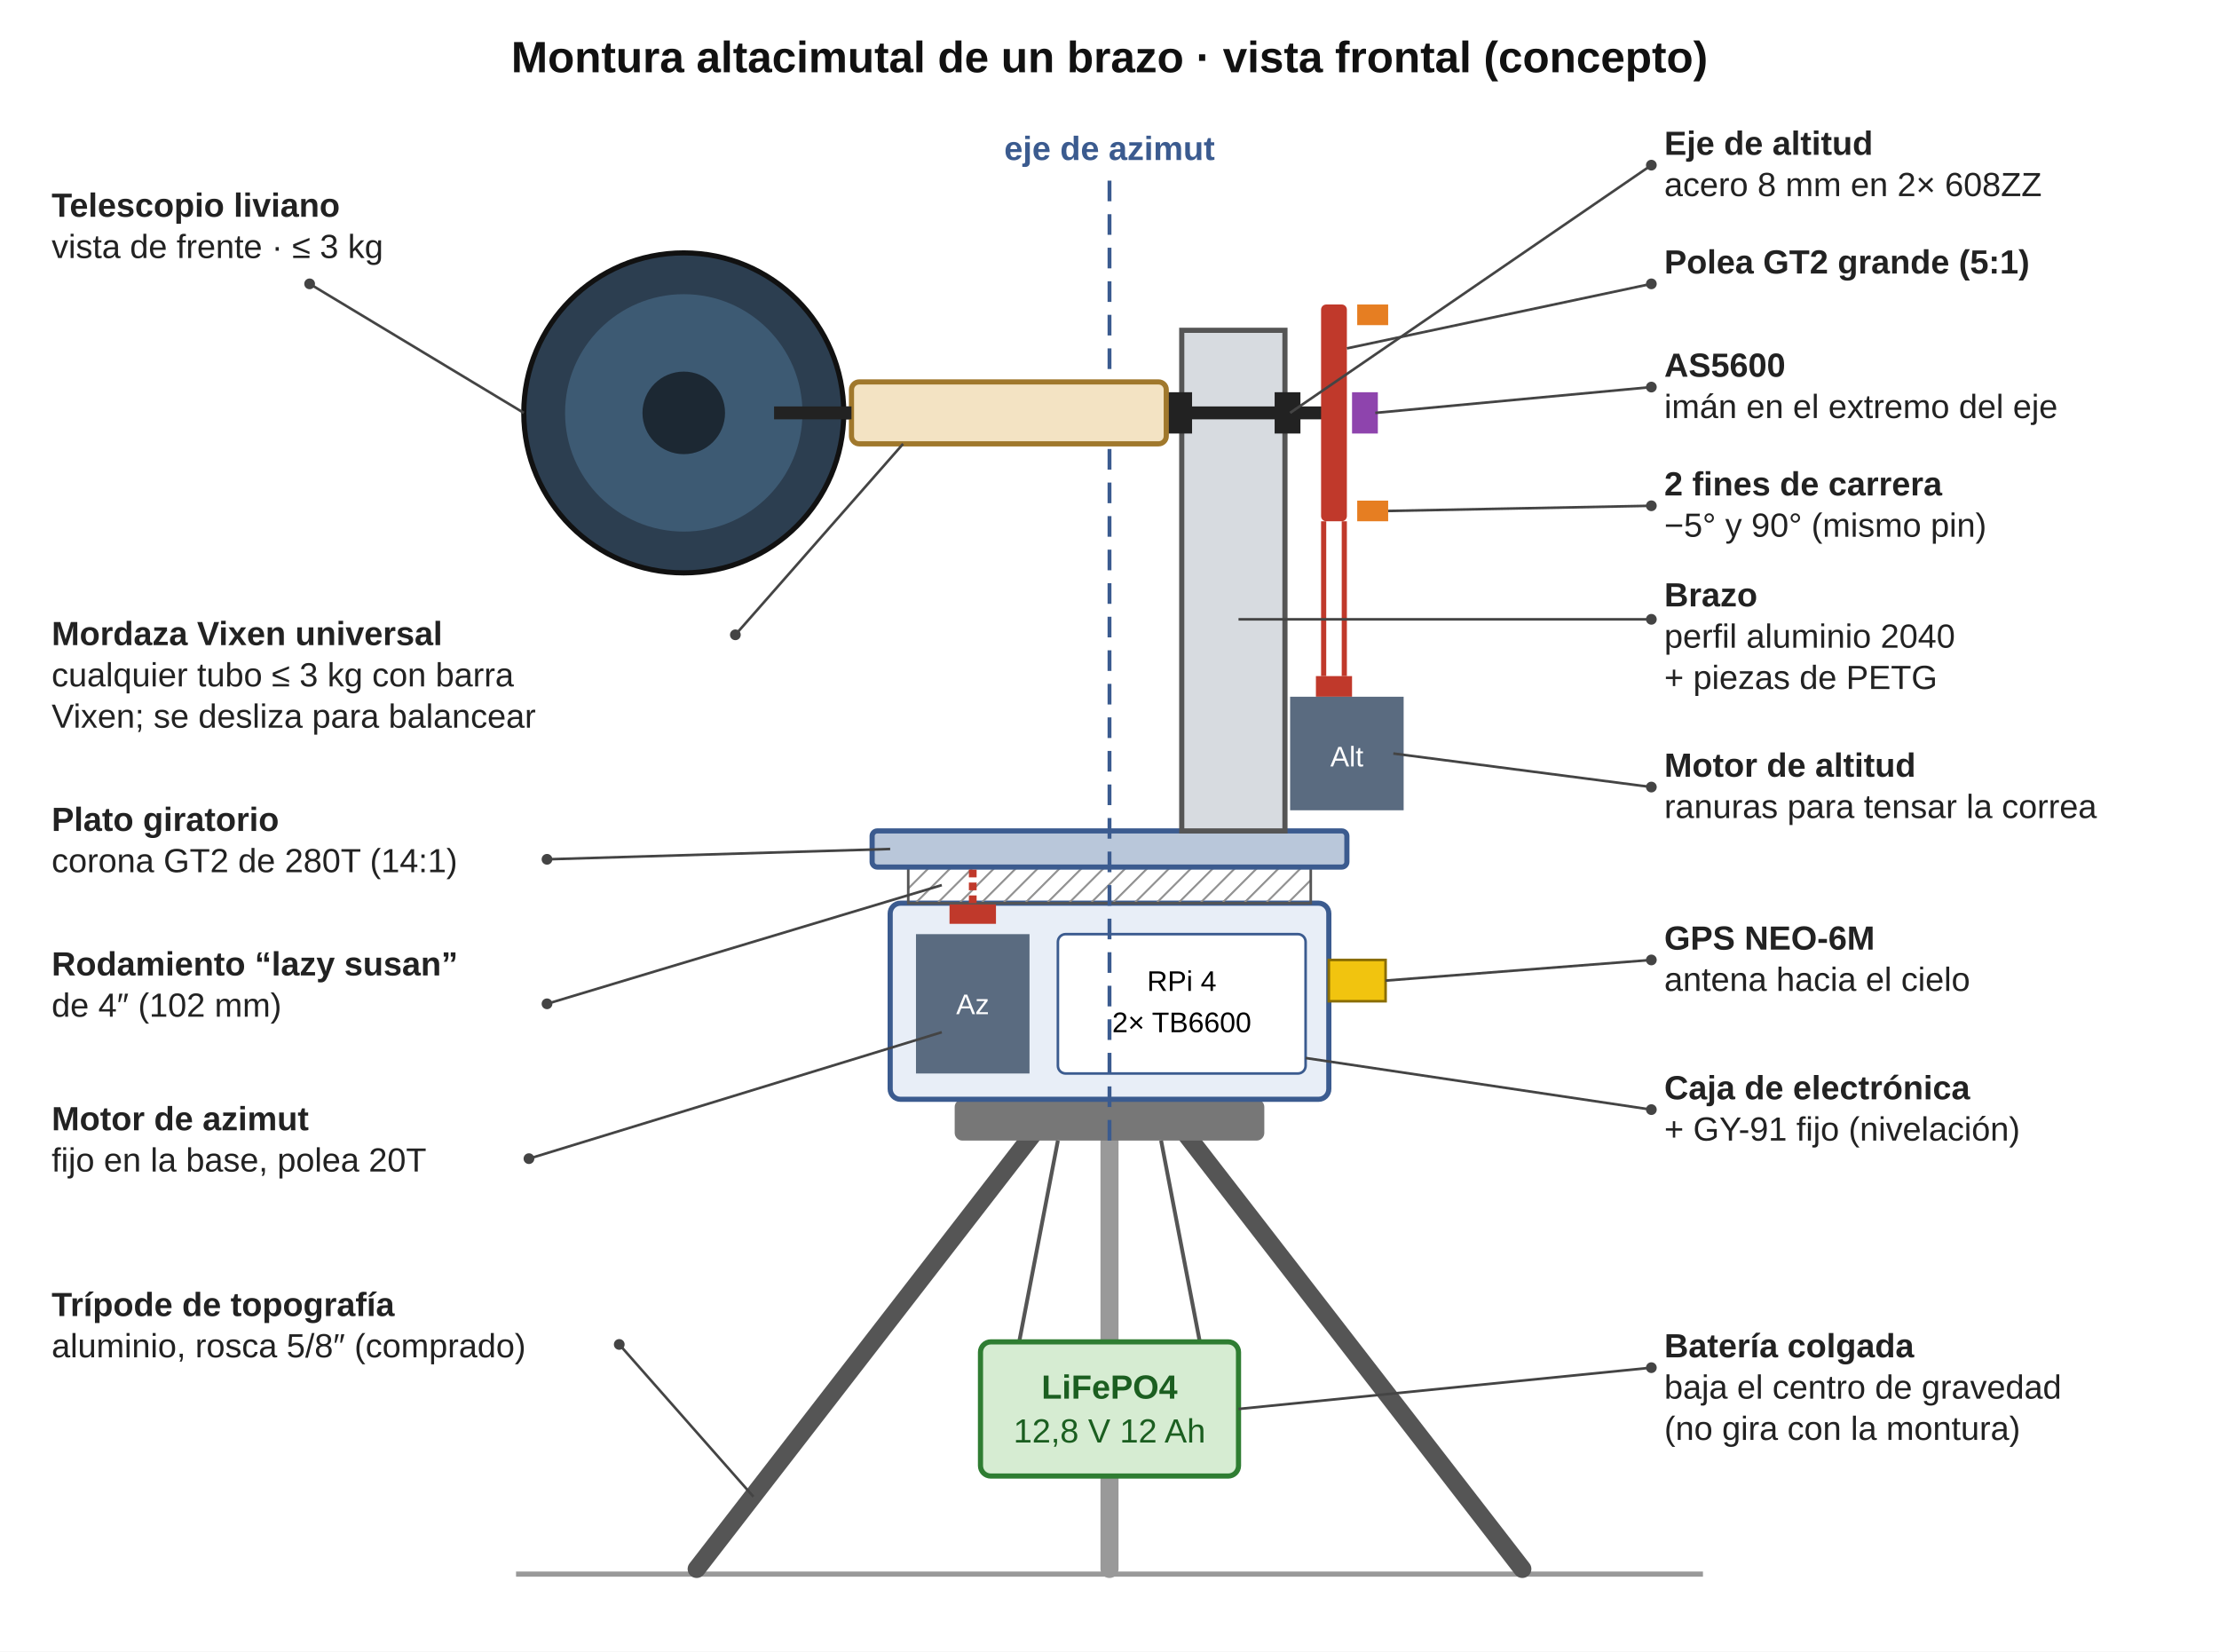
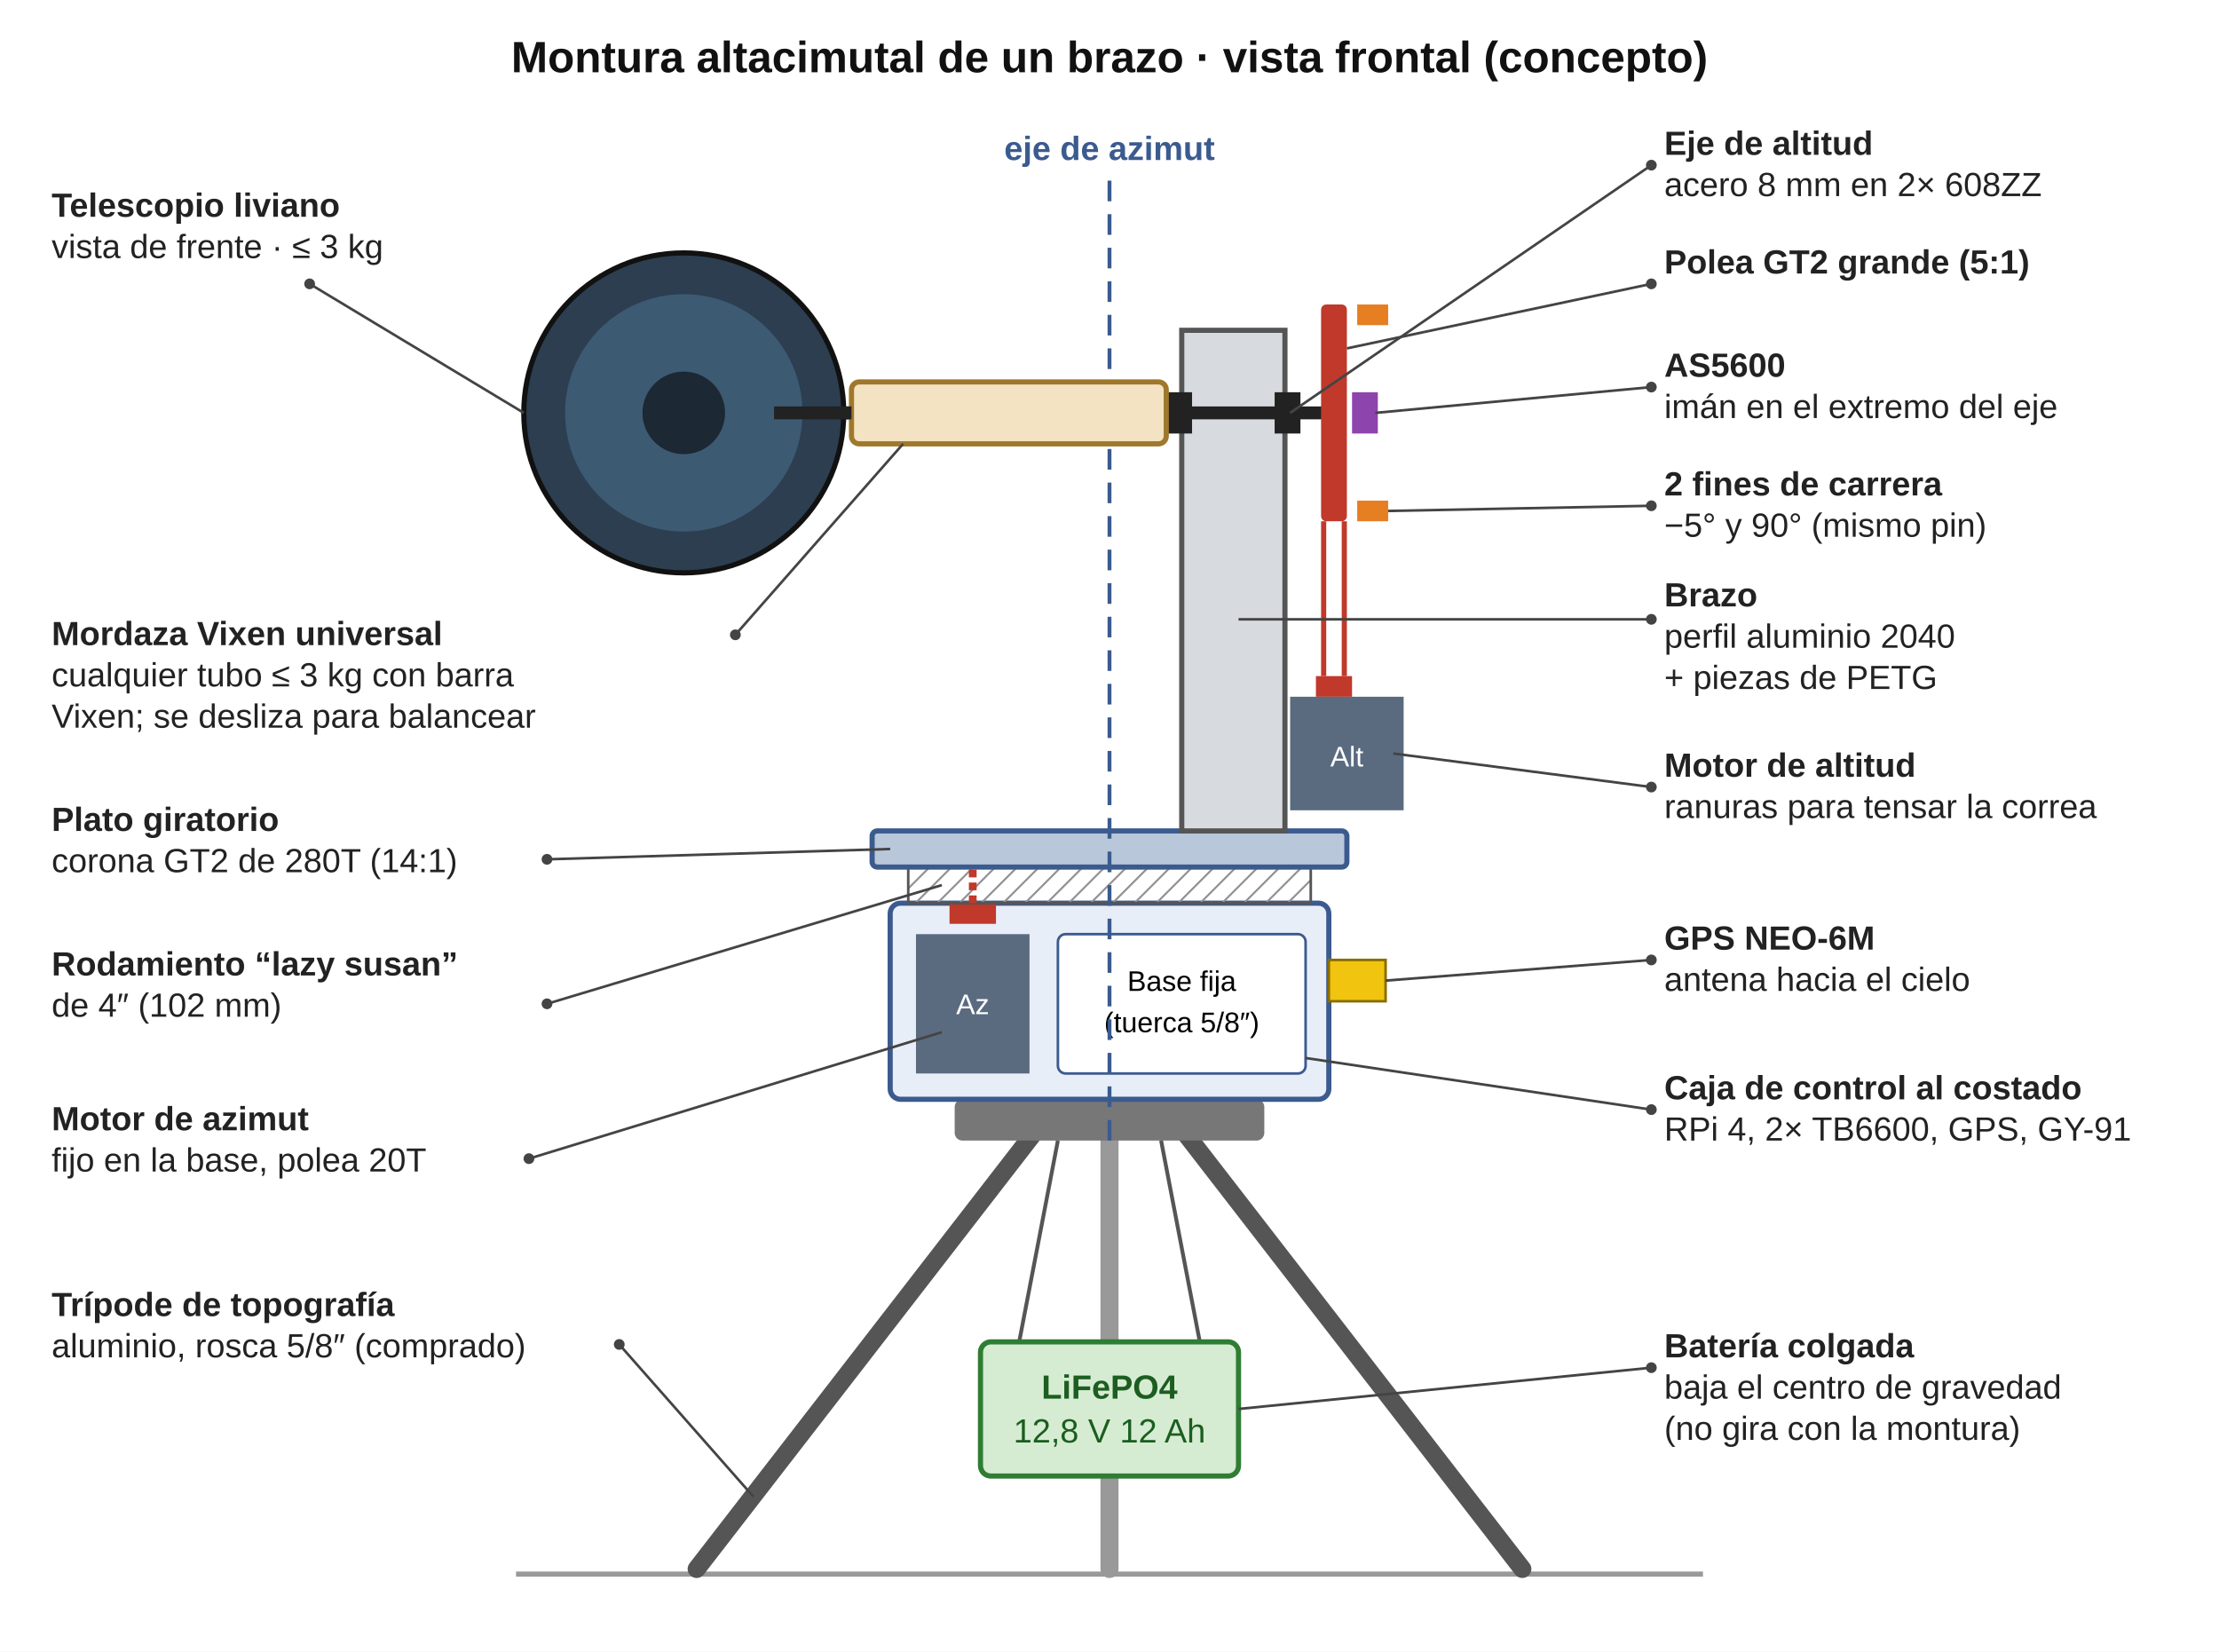
<svg xmlns="http://www.w3.org/2000/svg" viewBox="0 0 860 640" font-family="Arial, Helvetica, sans-serif" font-size="13">
  <rect width="860" height="640" fill="#ffffff" />
  <text x="430" y="28" text-anchor="middle" font-size="17" font-weight="bold" fill="#111">Montura altacimutal de un brazo · vista frontal (concepto)</text>
  <defs>
    <pattern id="rayado" width="6" height="6" patternUnits="userSpaceOnUse" patternTransform="rotate(45)">
      <line x1="0" y1="0" x2="0" y2="6" stroke="#888" stroke-width="1.5" />
    </pattern>
    <marker id="pt" viewBox="0 0 6 6" refX="3" refY="3" markerWidth="5" markerHeight="5">
      <circle cx="3" cy="3" r="2.5" fill="#444" />
    </marker>
  </defs>
  <line x1="200" y1="610" x2="660" y2="610" stroke="#999" stroke-width="2" />
  <g stroke="#555" stroke-width="7" stroke-linecap="round">
    <line x1="400" y1="440" x2="270" y2="608" />
    <line x1="460" y1="440" x2="590" y2="608" />
  </g>
  <line x1="430" y1="440" x2="430" y2="608" stroke="#999" stroke-width="7" stroke-linecap="round" />
  <rect x="370" y="426" width="120" height="16" rx="3" fill="#777" />
  <line x1="410" y1="442" x2="395" y2="520" stroke="#555" stroke-width="1.5" />
  <line x1="450" y1="442" x2="465" y2="520" stroke="#555" stroke-width="1.5" />
  <rect x="380" y="520" width="100" height="52" rx="4" fill="#d6ecd2" stroke="#2f7d32" stroke-width="2" />
  <text x="430" y="542" text-anchor="middle" font-weight="bold" fill="#1b5e20">LiFePO4</text>
  <text x="430" y="559" text-anchor="middle" fill="#1b5e20">12,8 V 12 Ah</text>
  <rect x="345" y="350" width="170" height="76" rx="4" fill="#e8eef7" stroke="#3b5b8f" stroke-width="2" />
  <rect x="355" y="362" width="44" height="54" fill="#5a6b80" />
  <text x="377" y="393" text-anchor="middle" fill="#fff" font-size="11">Az</text>
  <rect x="368" y="350" width="18" height="8" fill="#c0392b" />
  <rect x="410" y="362" width="96" height="54" rx="3" fill="#ffffff" stroke="#3b5b8f" />
-   <text x="458" y="384" text-anchor="middle" font-size="11">RPi 4</text>
-   <text x="458" y="400" text-anchor="middle" font-size="11">2× TB6600</text>
+   <text x="458" y="384" text-anchor="middle" font-size="11">Base fija</text>
+   <text x="458" y="400" text-anchor="middle" font-size="11">(tuerca 5/8″)</text>
  <rect x="515" y="372" width="22" height="16" fill="#f1c40f" stroke="#8a6d00" />
  <rect x="352" y="336" width="156" height="14" fill="url(#rayado)" stroke="#555" />
  <rect x="338" y="322" width="184" height="14" rx="2" fill="#b9c7da" stroke="#3b5b8f" stroke-width="2" />
  <line x1="377" y1="350" x2="377" y2="336" stroke="#c0392b" stroke-width="3" stroke-dasharray="3 2" />
  <line x1="430" y1="70" x2="430" y2="445" stroke="#3b5b8f" stroke-width="1.5" stroke-dasharray="8 5" />
  <text x="430" y="62" text-anchor="middle" fill="#3b5b8f" font-weight="bold">eje de azimut</text>
  <rect x="458" y="128" width="40" height="194" fill="#d7dbe0" stroke="#555" stroke-width="2" />
  <line x1="300" y1="160" x2="520" y2="160" stroke="#222" stroke-width="5" />
  <rect x="452" y="152" width="10" height="16" fill="#222" />
  <rect x="494" y="152" width="10" height="16" fill="#222" />
  <rect x="512" y="118" width="10" height="84" rx="2" fill="#c0392b" />
  <line x1="513" y1="202" x2="513" y2="262" stroke="#c0392b" stroke-width="2" />
  <line x1="521" y1="202" x2="521" y2="262" stroke="#c0392b" stroke-width="2" />
  <rect x="510" y="262" width="14" height="8" fill="#c0392b" />
  <rect x="500" y="270" width="44" height="44" fill="#5a6b80" />
  <text x="522" y="297" text-anchor="middle" fill="#fff" font-size="11">Alt</text>
  <rect x="524" y="152" width="10" height="16" fill="#8e44ad" />
  <rect x="526" y="118" width="12" height="8" fill="#e67e22" />
  <rect x="526" y="194" width="12" height="8" fill="#e67e22" />
  <rect x="330" y="148" width="122" height="24" rx="3" fill="#f3e3c3" stroke="#a0782c" stroke-width="2" />
  <circle cx="265" cy="160" r="62" fill="#2c3e50" stroke="#111" stroke-width="2" />
  <circle cx="265" cy="160" r="46" fill="#3d5a73" />
  <circle cx="265" cy="160" r="16" fill="#1c2833" />
  <line x1="300" y1="160" x2="330" y2="160" stroke="#222" stroke-width="5" />
  <g fill="#222">
    <line x1="203" y1="160" x2="120" y2="110" stroke="#444" marker-end="url(#pt)" />
    <text x="20" y="84" font-weight="bold">Telescopio liviano</text>
    <text x="20" y="100">vista de frente · ≤ 3 kg</text>
    <line x1="350" y1="172" x2="285" y2="246" stroke="#444" marker-end="url(#pt)" />
    <text x="20" y="250" font-weight="bold">Mordaza Vixen universal</text>
    <text x="20" y="266">cualquier tubo ≤ 3 kg con barra</text>
    <text x="20" y="282">Vixen; se desliza para balancear</text>
    <line x1="345" y1="329" x2="212" y2="333" stroke="#444" marker-end="url(#pt)" />
    <text x="20" y="322" font-weight="bold">Plato giratorio</text>
    <text x="20" y="338">corona GT2 de 280T (14:1)</text>
    <line x1="365" y1="343" x2="212" y2="389" stroke="#444" marker-end="url(#pt)" />
    <text x="20" y="378" font-weight="bold">Rodamiento “lazy susan”</text>
    <text x="20" y="394">de 4″ (102 mm)</text>
    <line x1="365" y1="400" x2="205" y2="449" stroke="#444" marker-end="url(#pt)" />
    <text x="20" y="438" font-weight="bold">Motor de azimut</text>
    <text x="20" y="454">fijo en la base, polea 20T</text>
    <line x1="292" y1="580" x2="240" y2="521" stroke="#444" marker-end="url(#pt)" />
    <text x="20" y="510" font-weight="bold">Trípode de topografía</text>
    <text x="20" y="526">aluminio, rosca 5/8″ (comprado)</text>
    <line x1="480" y1="240" x2="640" y2="240" stroke="#444" marker-end="url(#pt)" />
    <text x="645" y="235" font-weight="bold">Brazo</text>
    <text x="645" y="251">perfil aluminio 2040</text>
    <text x="645" y="267">+ piezas de PETG</text>
    <line x1="500" y1="160" x2="640" y2="64" stroke="#444" marker-end="url(#pt)" />
    <text x="645" y="60" font-weight="bold">Eje de altitud</text>
    <text x="645" y="76">acero 8 mm en 2× 608ZZ</text>
    <line x1="522" y1="135" x2="640" y2="110" stroke="#444" marker-end="url(#pt)" />
    <text x="645" y="106" font-weight="bold">Polea GT2 grande (5:1)</text>
    <line x1="533" y1="160" x2="640" y2="150" stroke="#444" marker-end="url(#pt)" />
    <text x="645" y="146" font-weight="bold">AS5600</text>
    <text x="645" y="162">imán en el extremo del eje</text>
    <line x1="538" y1="198" x2="640" y2="196" stroke="#444" marker-end="url(#pt)" />
    <text x="645" y="192" font-weight="bold">2 fines de carrera</text>
    <text x="645" y="208">−5° y 90° (mismo pin)</text>
    <line x1="540" y1="292" x2="640" y2="305" stroke="#444" marker-end="url(#pt)" />
    <text x="645" y="301" font-weight="bold">Motor de altitud</text>
    <text x="645" y="317">ranuras para tensar la correa</text>
    <line x1="537" y1="380" x2="640" y2="372" stroke="#444" marker-end="url(#pt)" />
    <text x="645" y="368" font-weight="bold">GPS NEO-6M</text>
    <text x="645" y="384">antena hacia el cielo</text>
    <line x1="506" y1="410" x2="640" y2="430" stroke="#444" marker-end="url(#pt)" />
-     <text x="645" y="426" font-weight="bold">Caja de electrónica</text>
-     <text x="645" y="442">+ GY-91 fijo (nivelación)</text>
+     <text x="645" y="426" font-weight="bold">Caja de control al costado</text>
+     <text x="645" y="442">RPi 4, 2× TB6600, GPS, GY-91</text>
    <line x1="480" y1="546" x2="640" y2="530" stroke="#444" marker-end="url(#pt)" />
    <text x="645" y="526" font-weight="bold">Batería colgada</text>
    <text x="645" y="542">baja el centro de gravedad</text>
    <text x="645" y="558">(no gira con la montura)</text>
  </g>
</svg>
